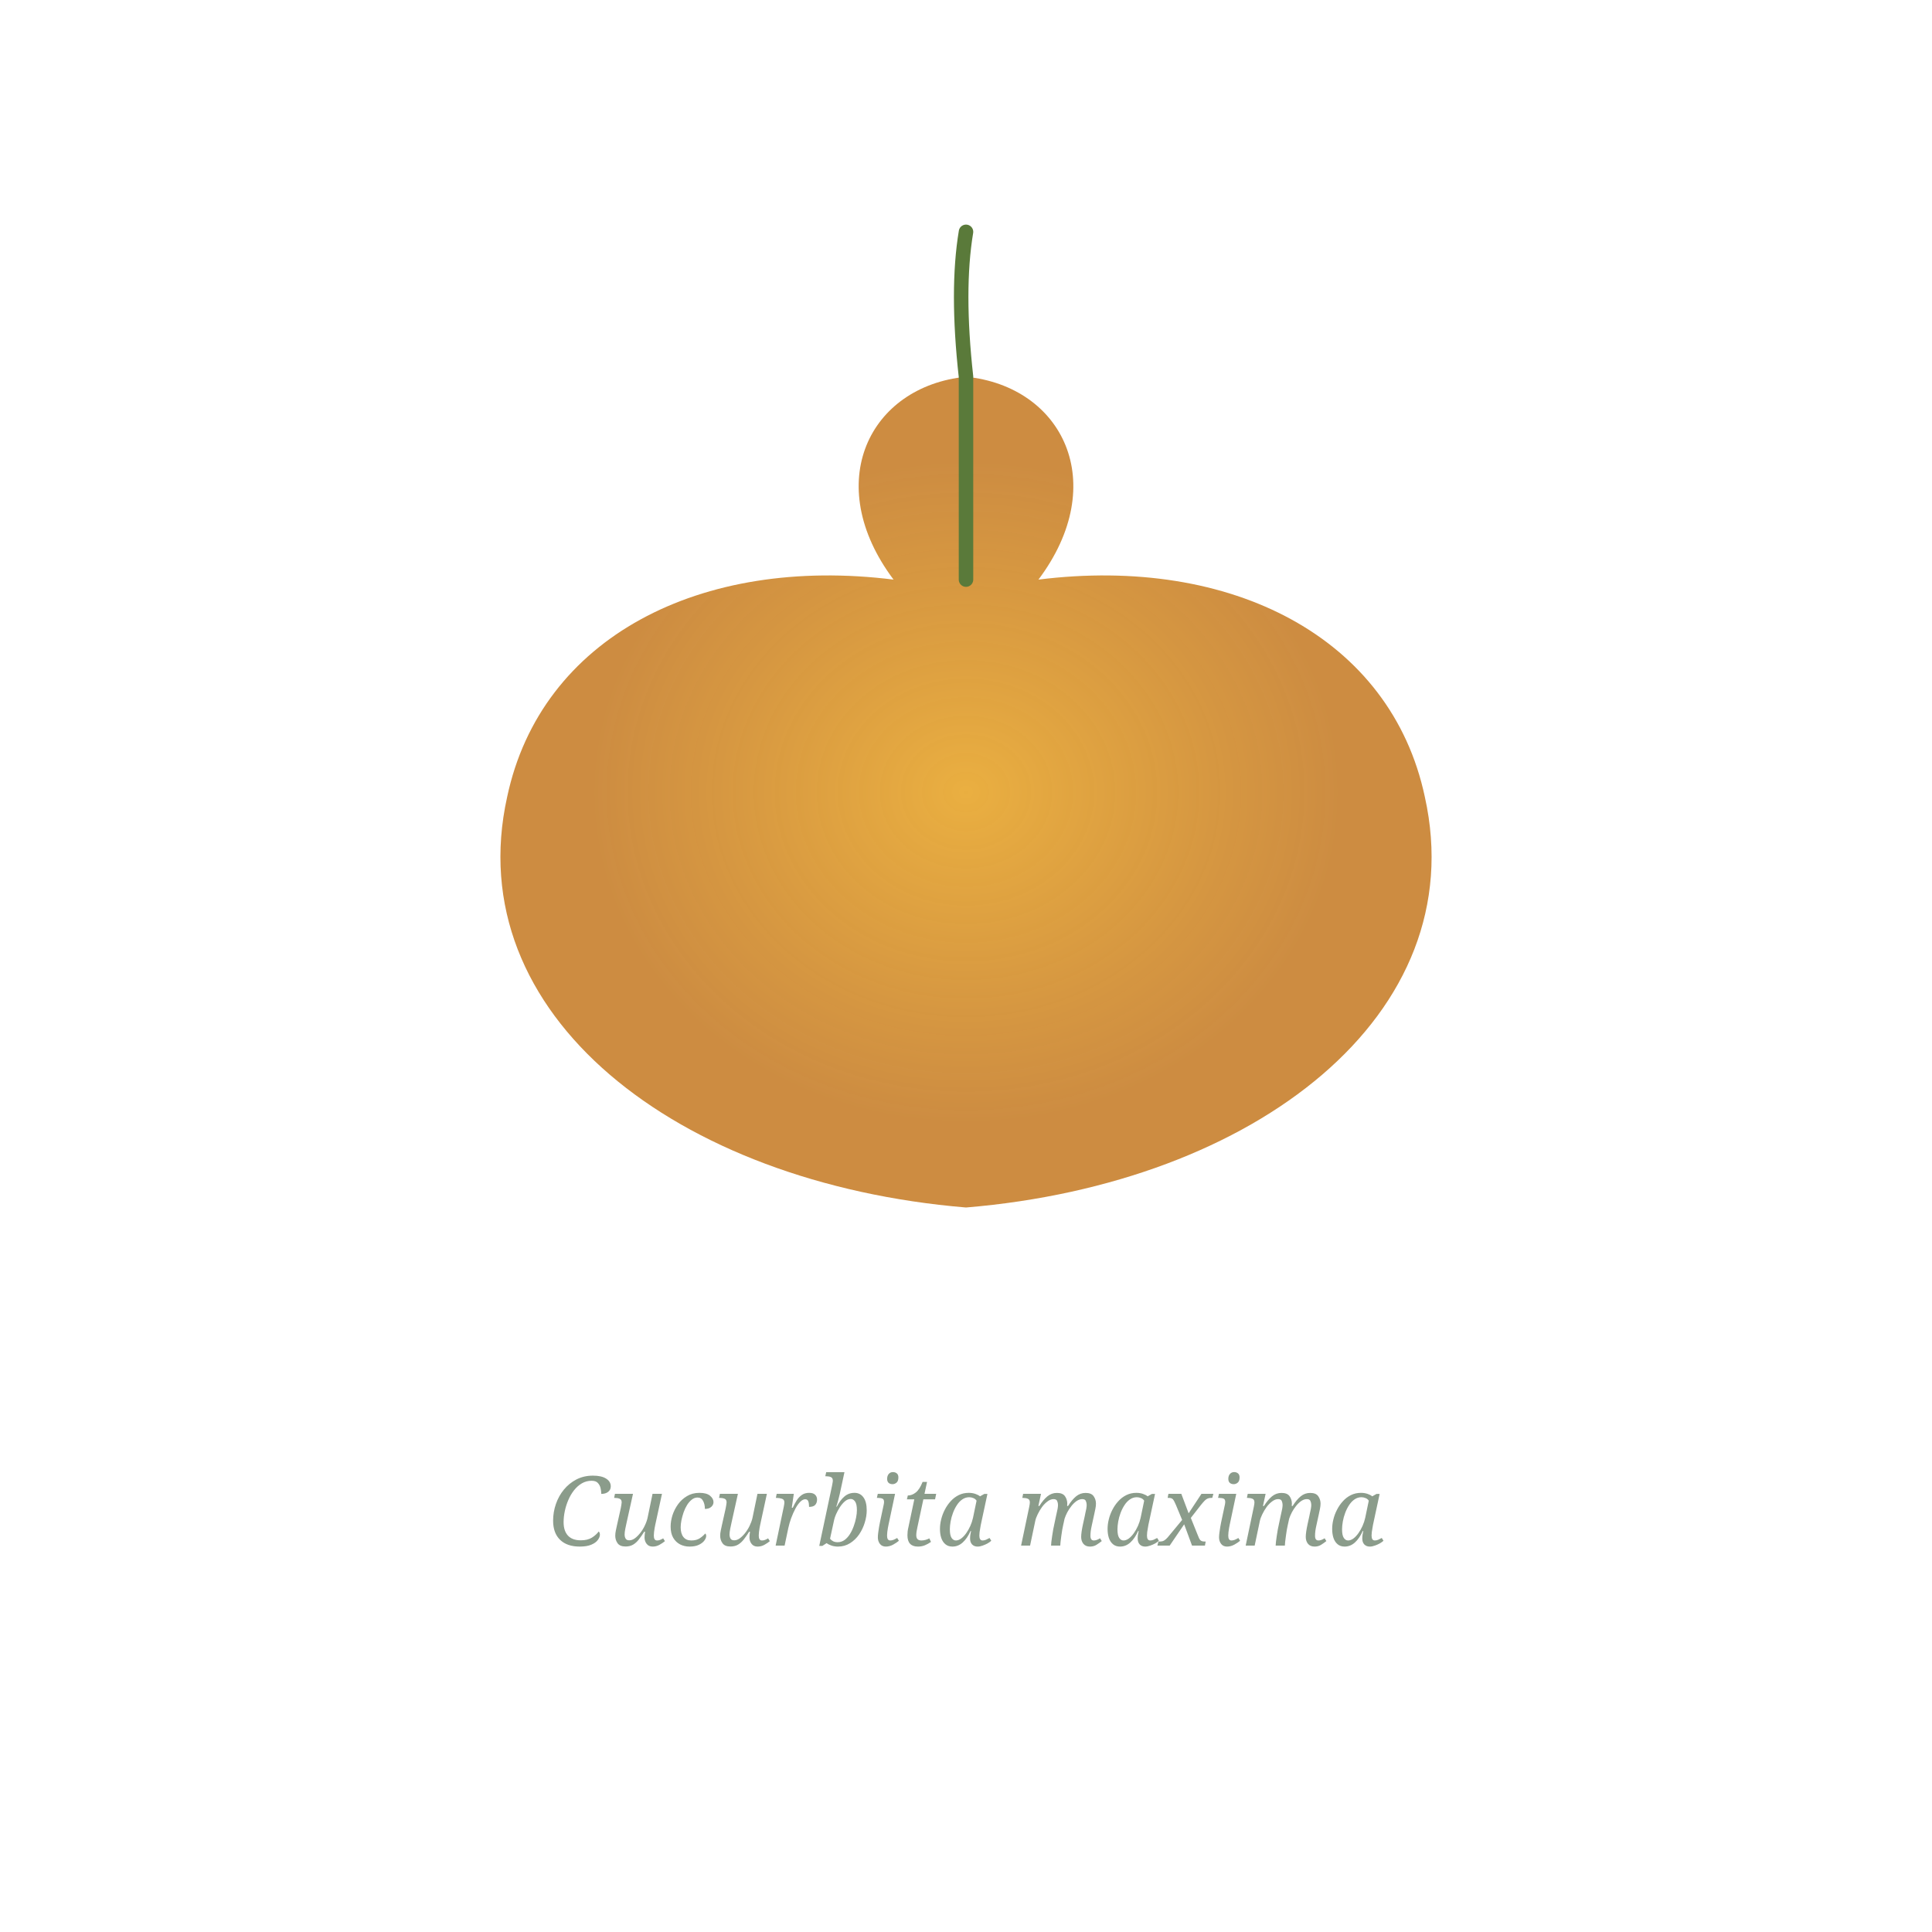
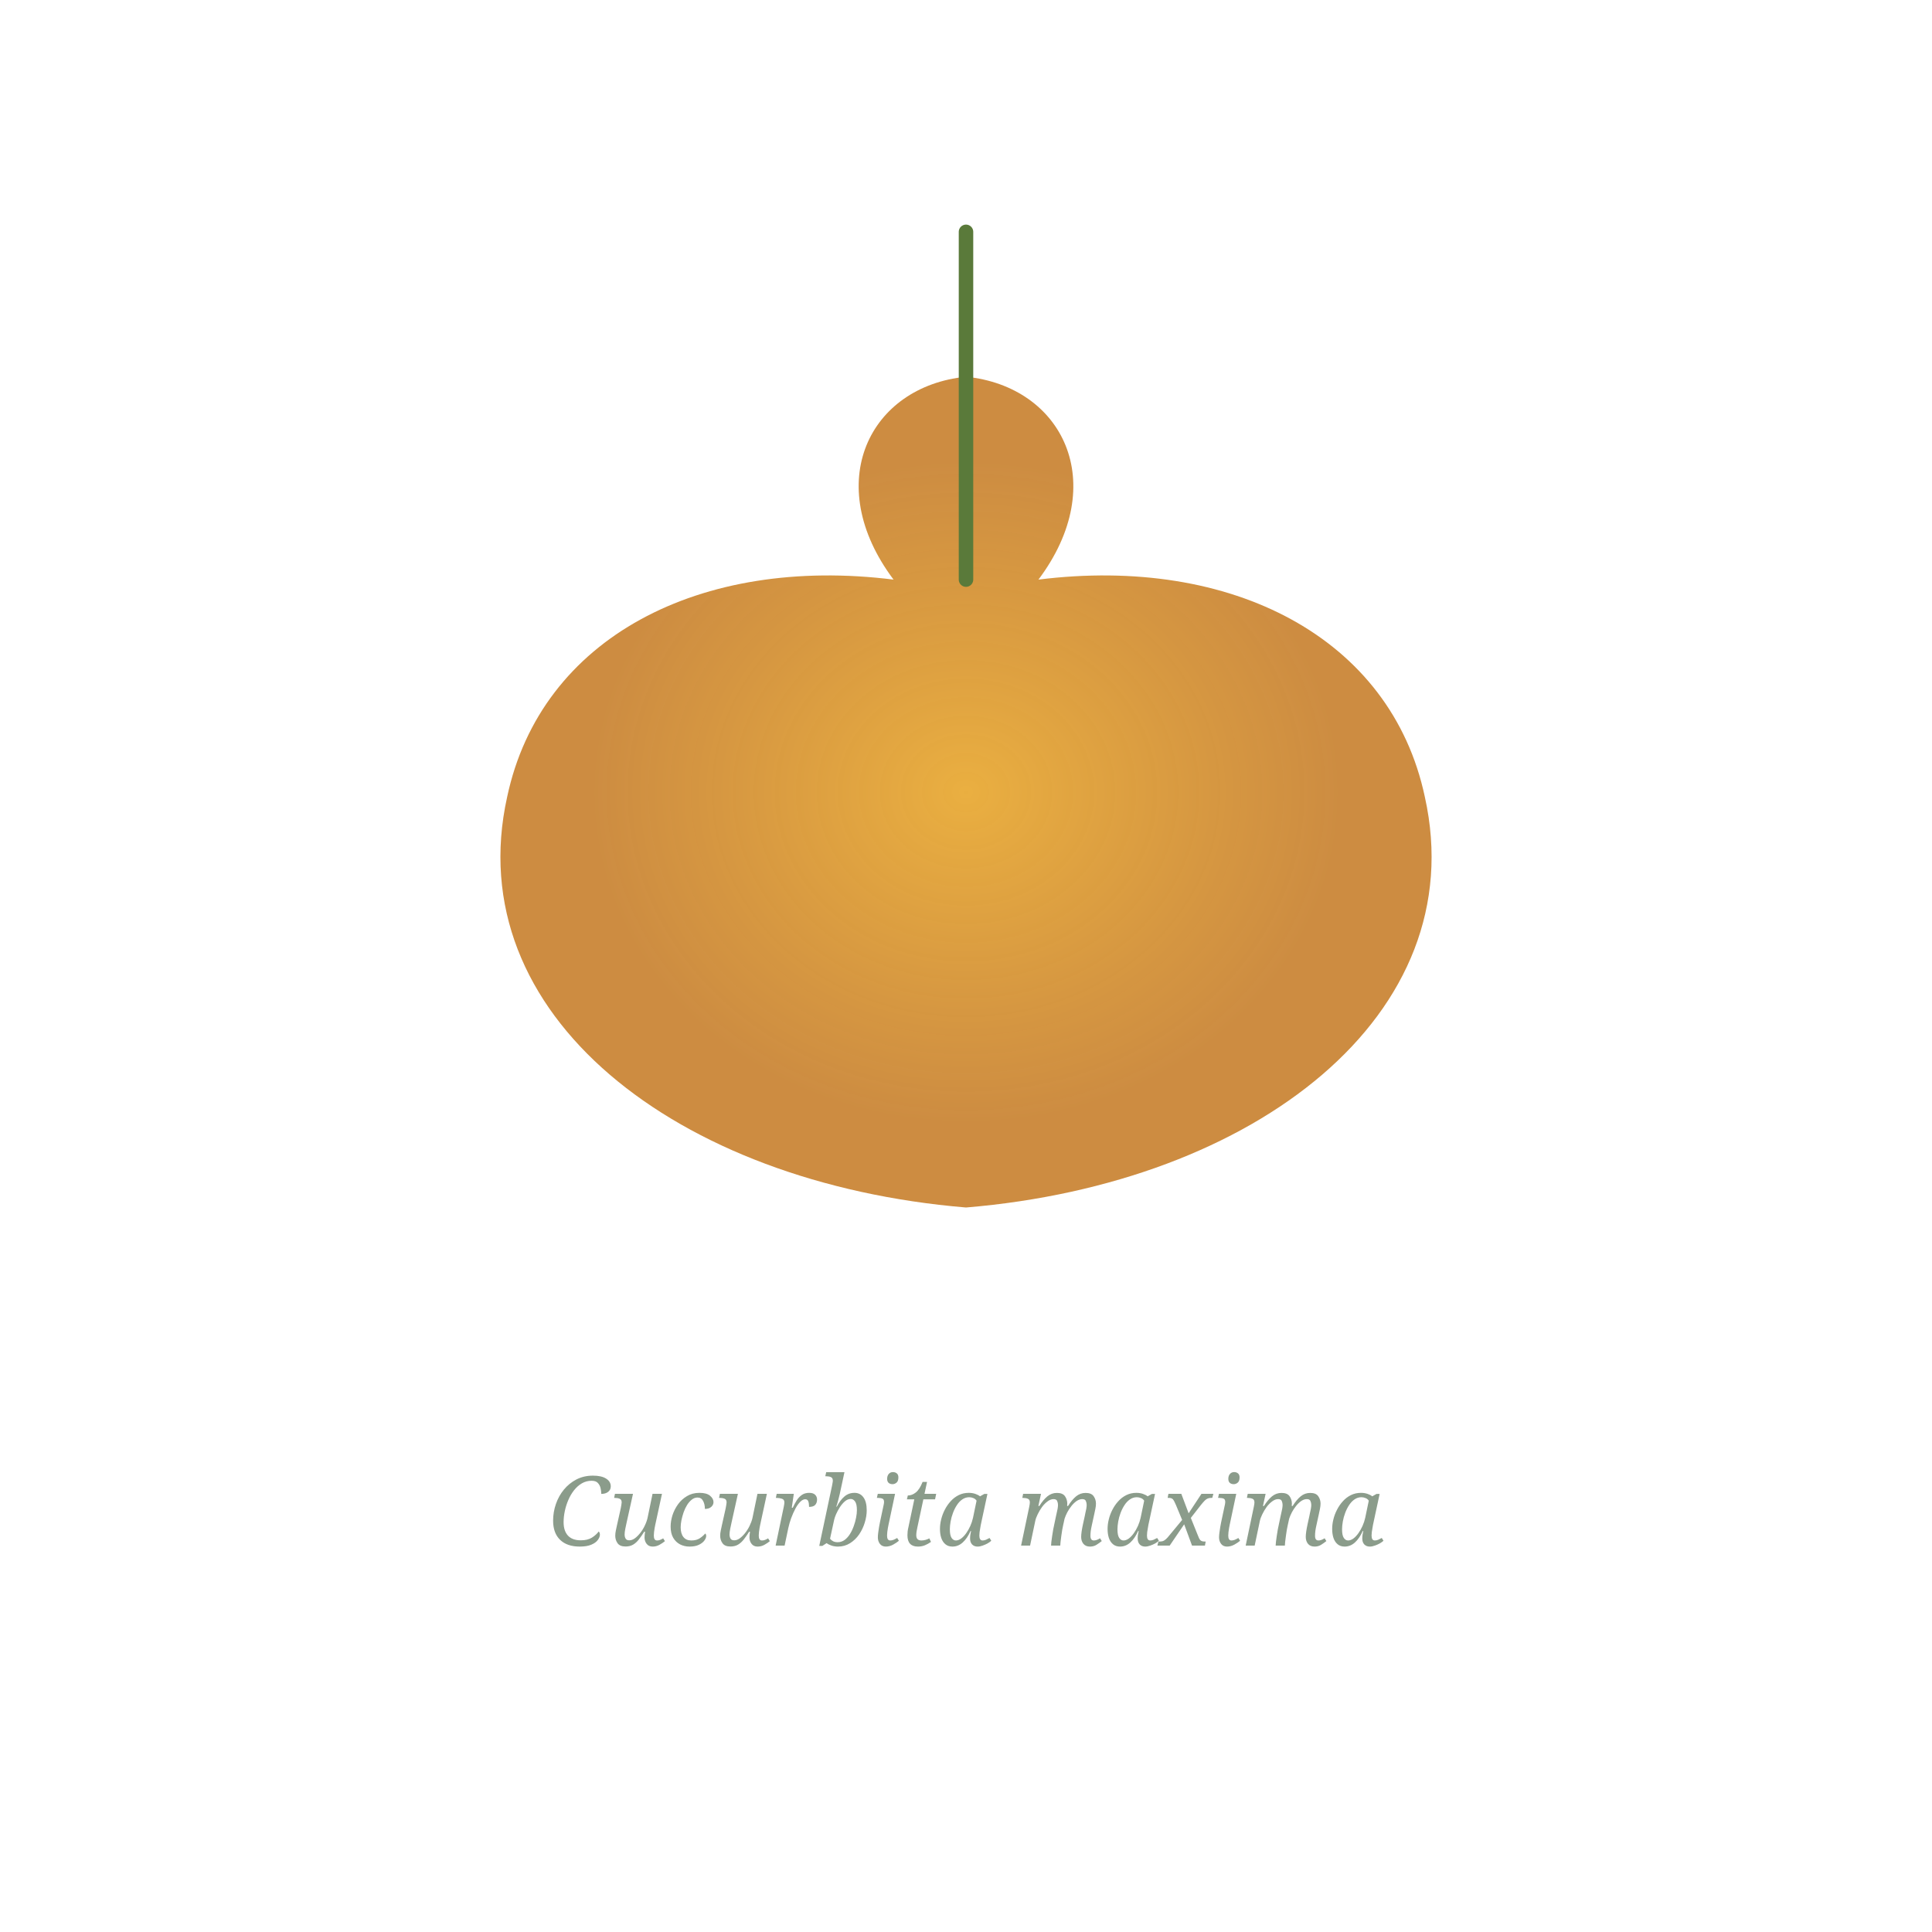
<svg xmlns="http://www.w3.org/2000/svg" viewBox="0 0 400 400">
  <defs>
    <radialGradient id="pm1" cx="50%" cy="50%">
      <stop offset="0%" stop-color="#e8a830" stop-opacity="0.92" />
      <stop offset="80%" stop-color="#c47820" stop-opacity="0.85" />
    </radialGradient>
  </defs>
  <path d="M200 250 C140 245,95 210,105 165 C112 132,145 115,185 120 C170 100,180 80,200 78 C220 80,230 100,215 120 C255 115,288 132,295 165 C305 210,260 245,200 250Z" fill="url(#pm1)" />
-   <path d="M200 120 L200 78 Q198 60,200 48" stroke="#5a7a3a" stroke-width="3" fill="none" stroke-linecap="round" />
+   <path d="M200 120 L200 48" stroke="#5a7a3a" stroke-width="3" fill="none" stroke-linecap="round" />
  <text x="200" y="320" text-anchor="middle" font-family="Georgia,serif" font-size="20" fill="#3d5a3d" opacity="0.6" font-style="italic">Cucurbita maxima</text>
</svg>
